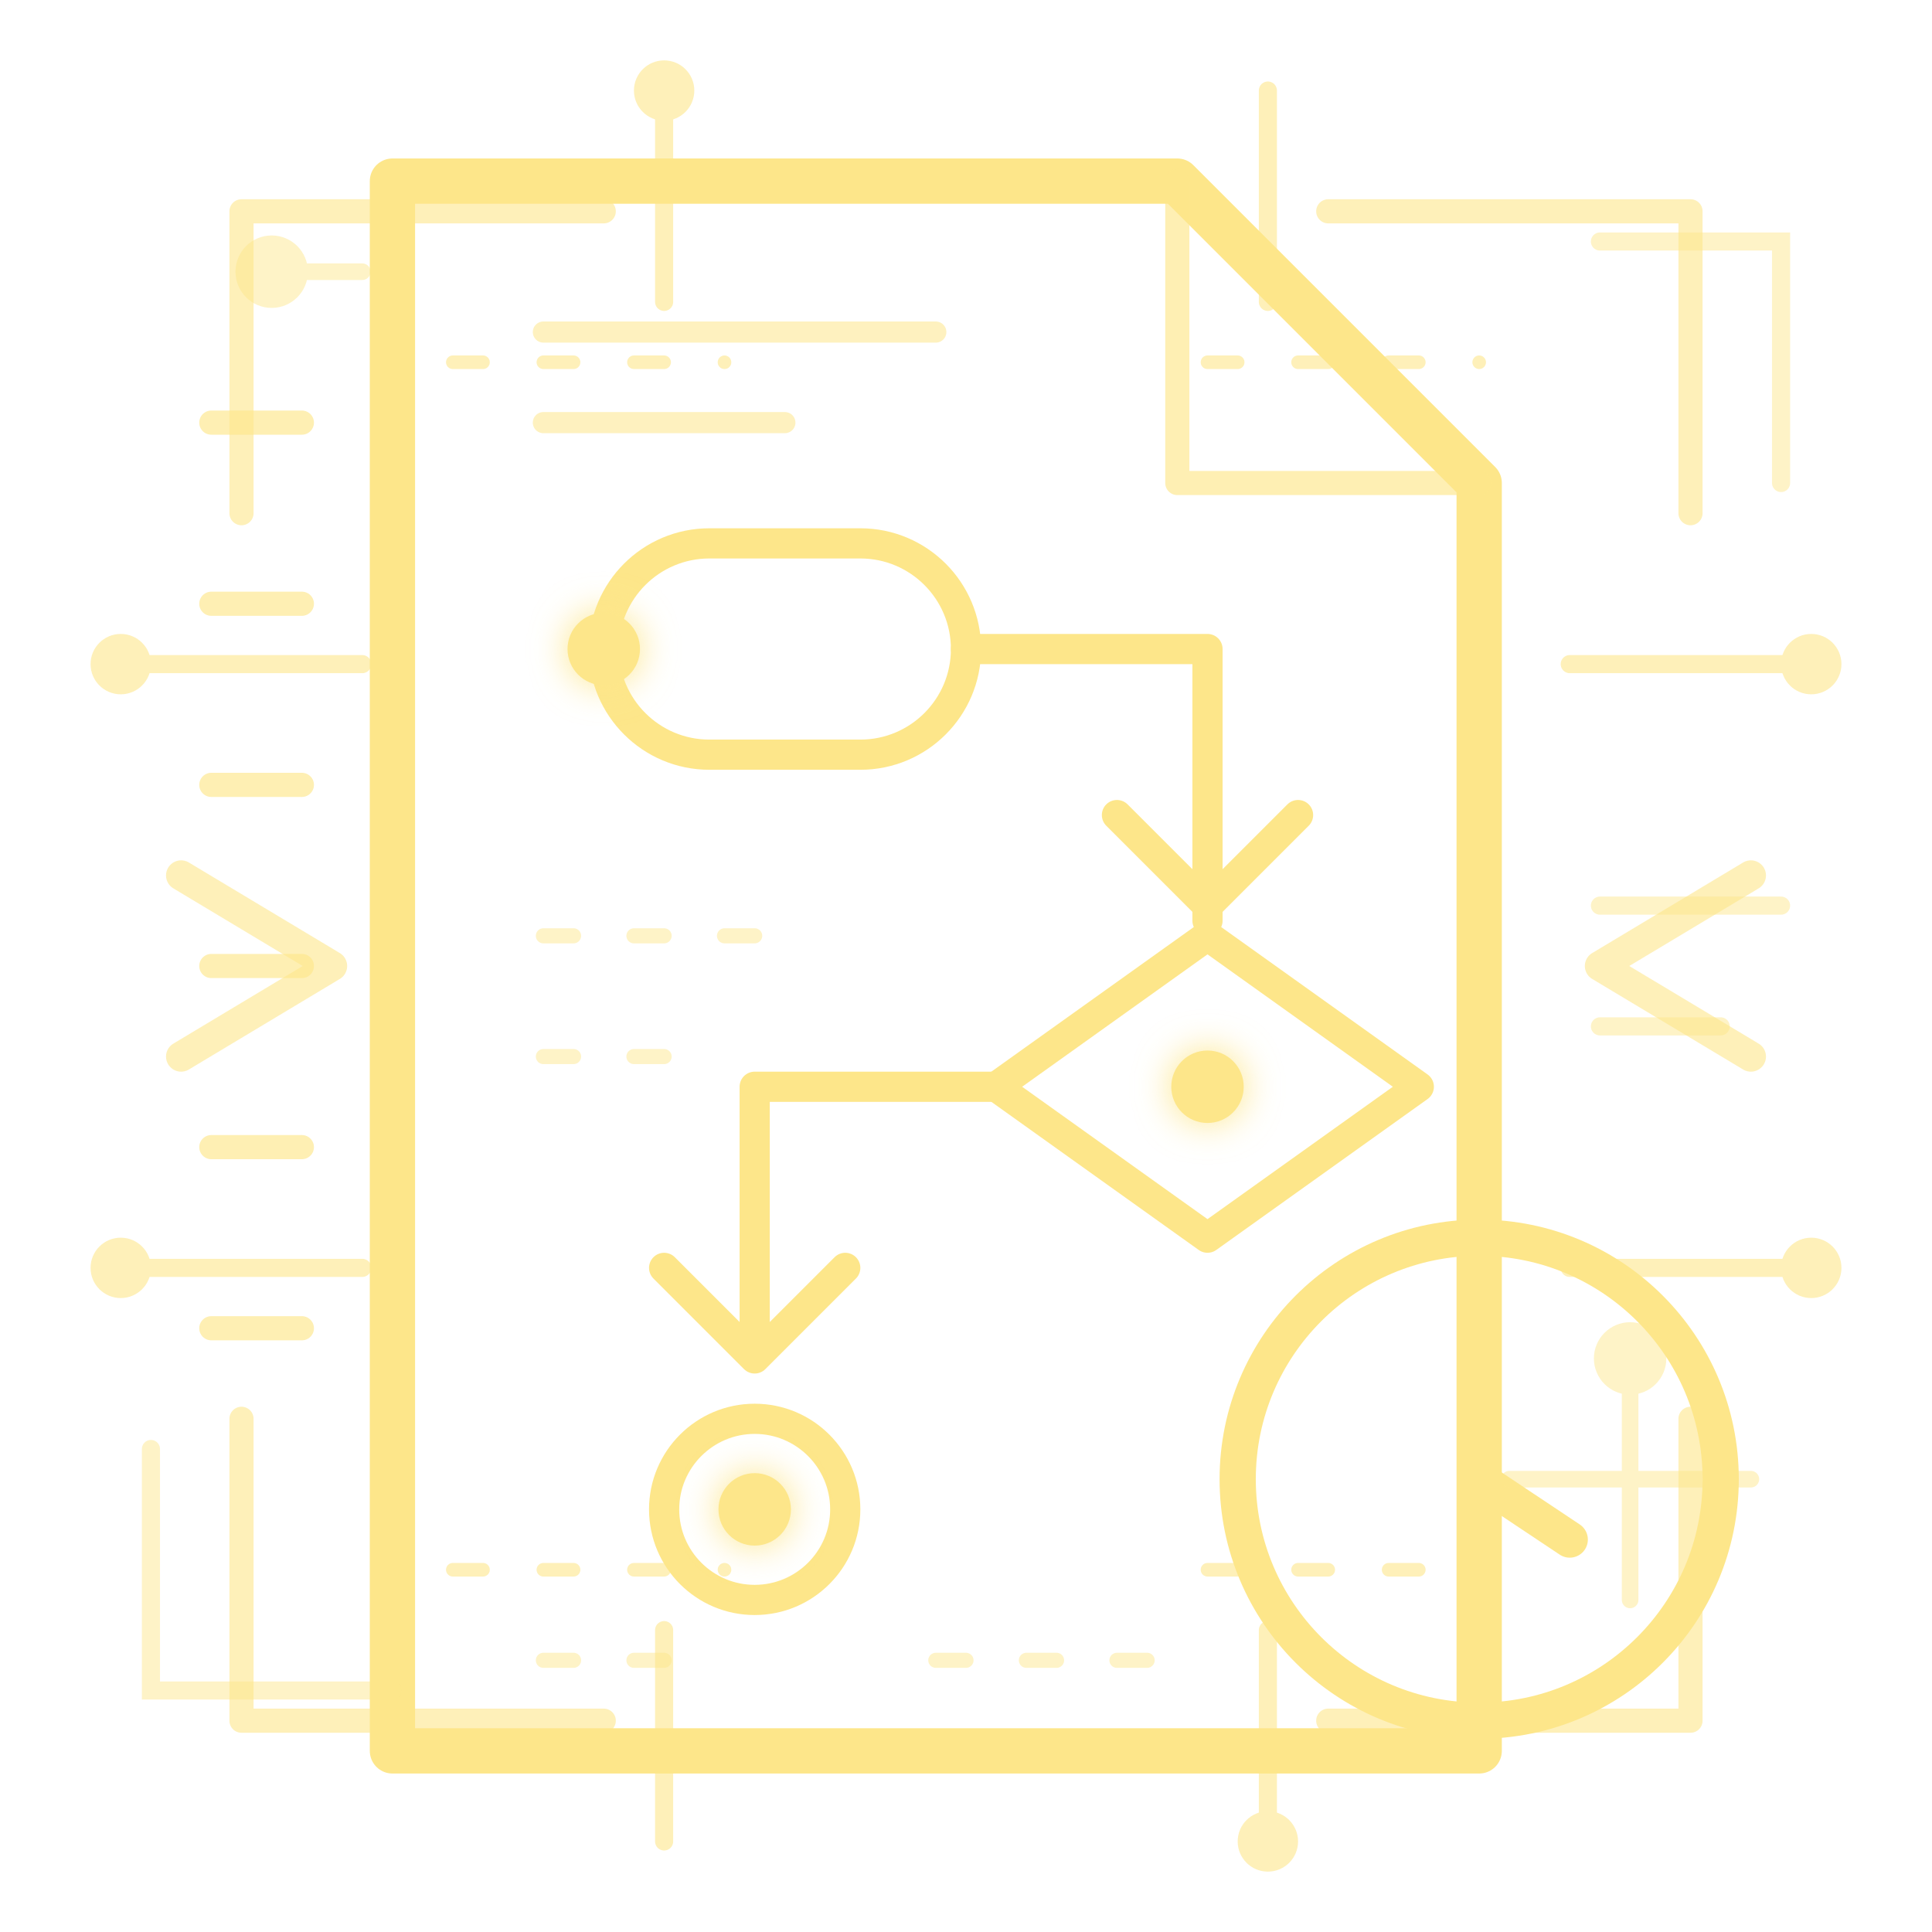
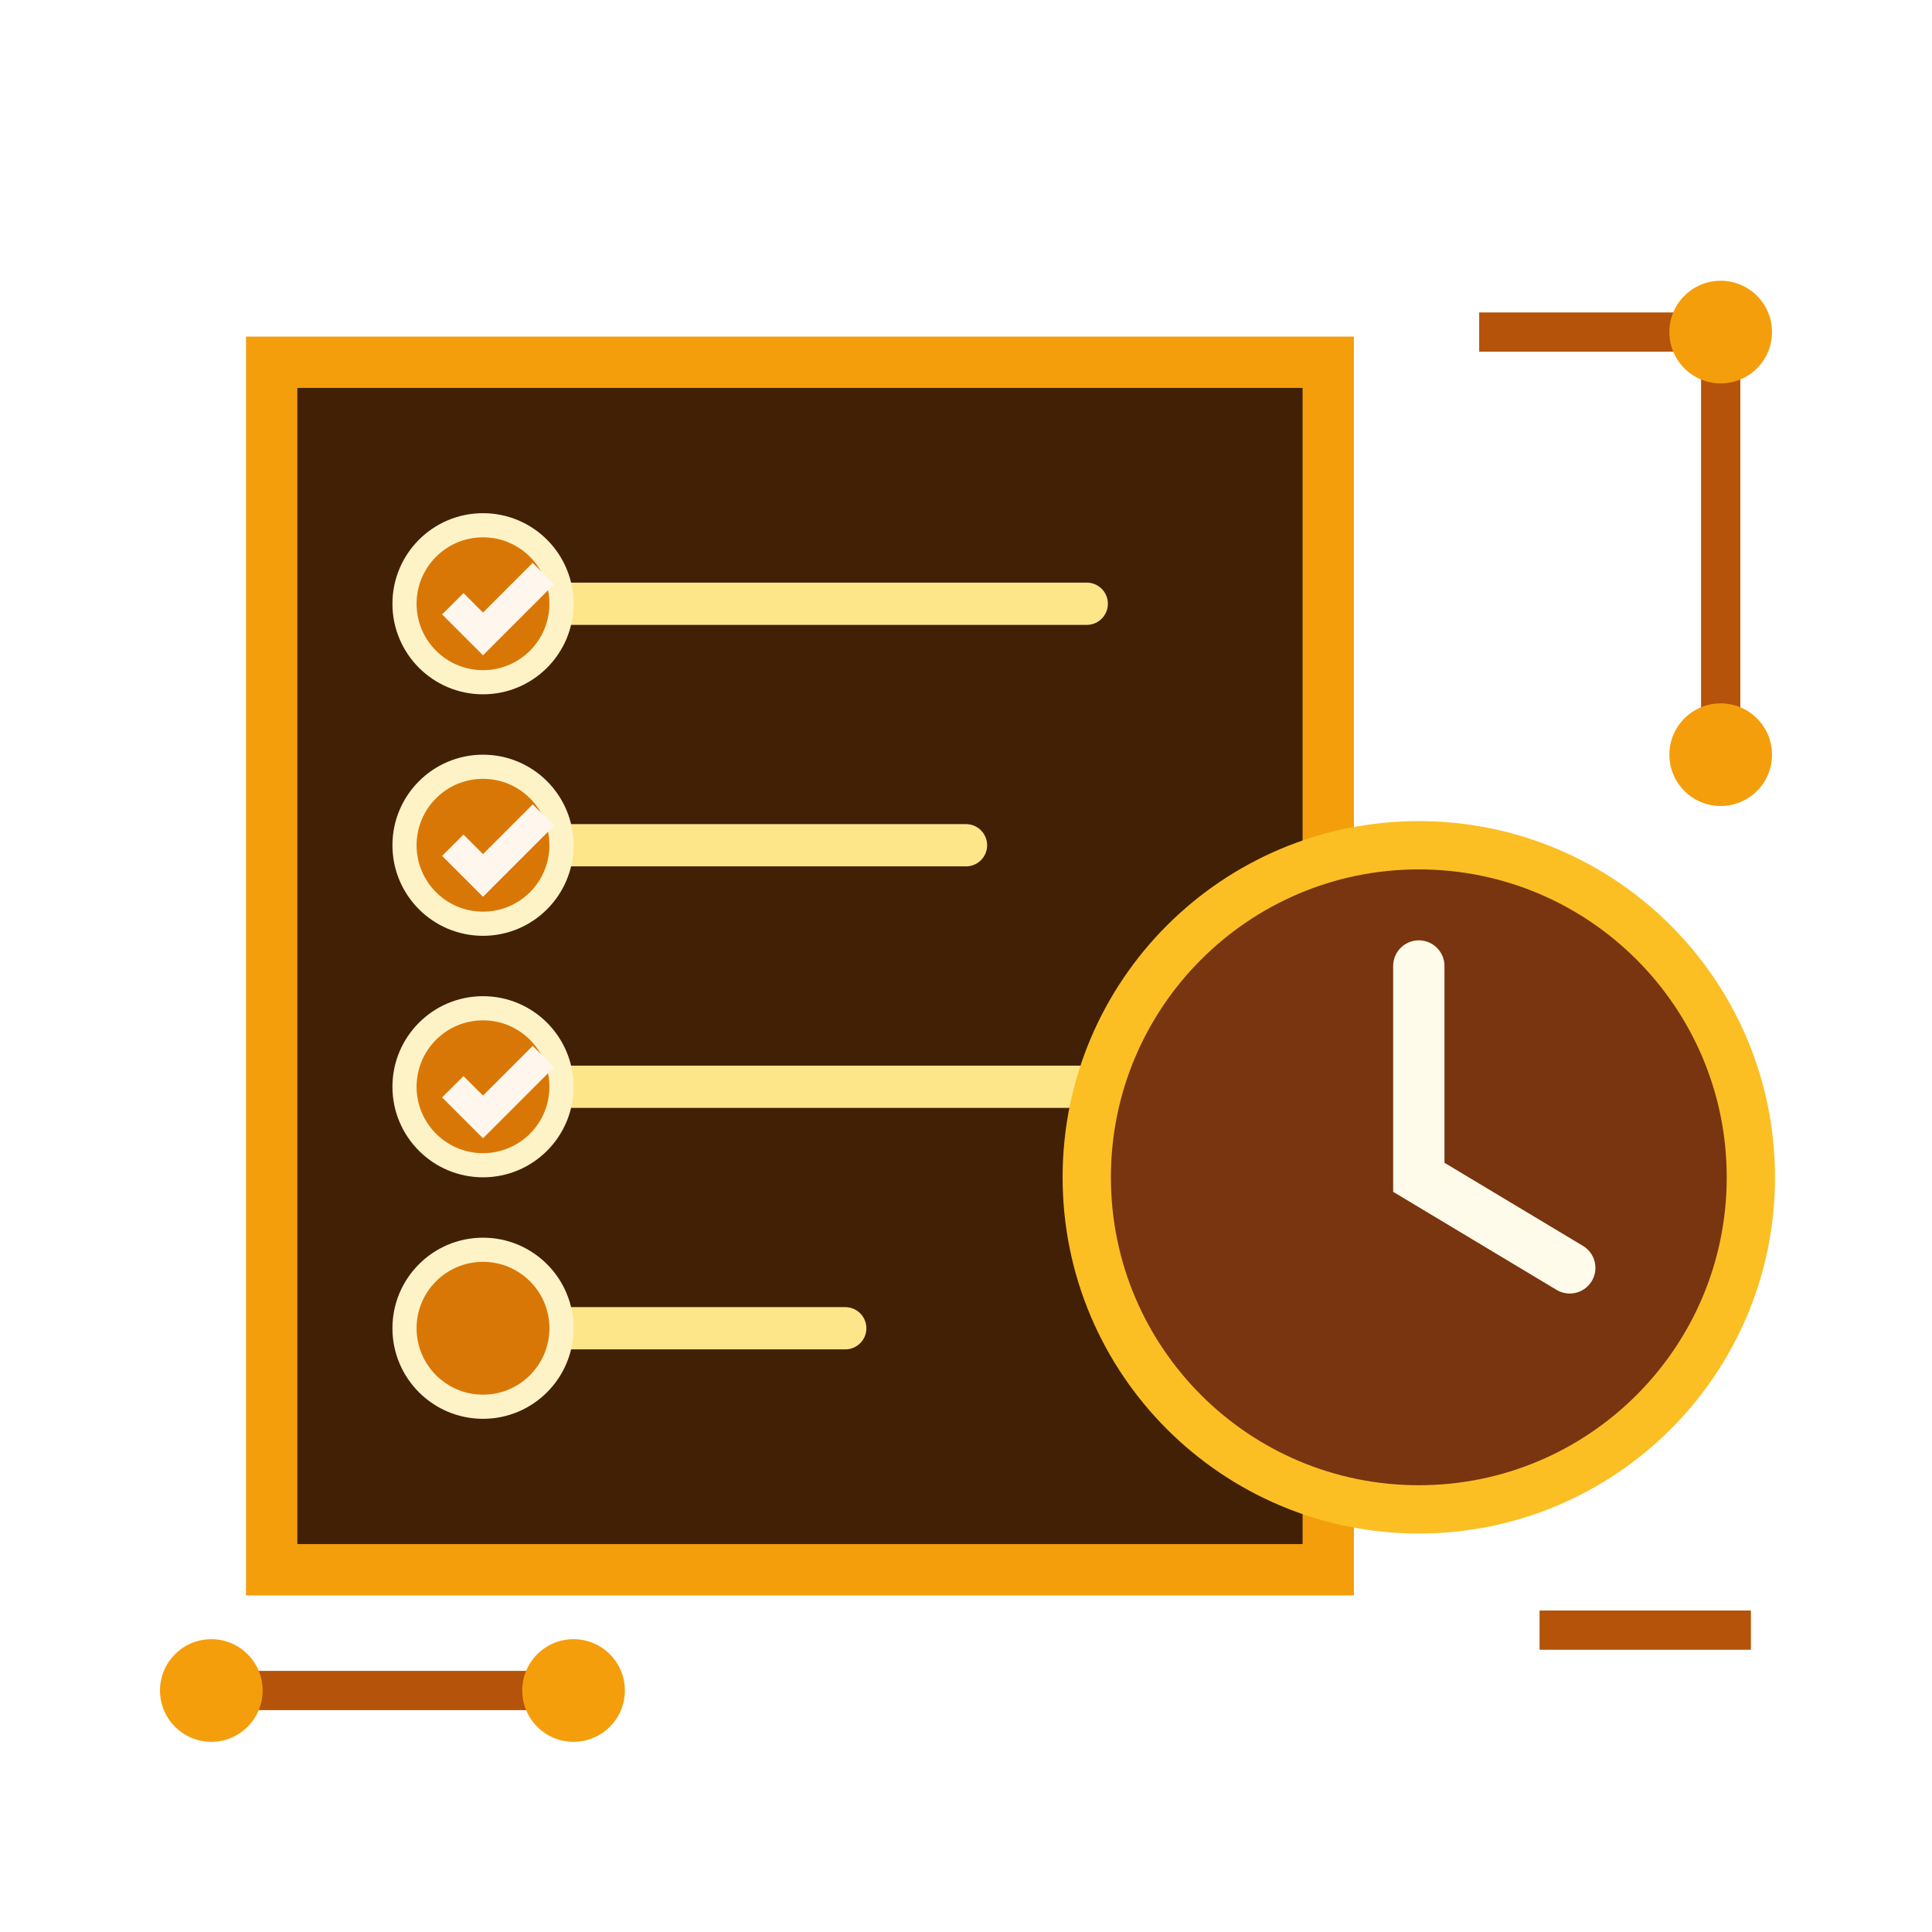
<svg xmlns="http://www.w3.org/2000/svg" viewBox="0 0 64 64" fill="none" role="img" aria-label="Planificador de acción">
-   <g stroke="url(#np)" fill="none" stroke-linecap="round" stroke-linejoin="round" opacity=".6">
-     <path d="M8 17V7h12m24 0h12v10M8 47v10h12m24 0h12V47" stroke-width=".8" />
-     <path d="M4 22h8m40 0h8M4 42h8m40 0h8M22 3v7m20-7v7M22 54v7m20-7v7" stroke-width=".6" />
-     <path d="M15 12h9m16 0h9M15 52h9m16 0h9" stroke-width=".45" stroke-dasharray="1 2" />
-     <path d="m6 29 5 3-5 3m52-6-5 3 5 3" />
-     <g fill="url(#np)" stroke="none">
-       <circle cx="4" cy="22" r="1" />
-       <circle cx="60" cy="22" r="1" />
-       <circle cx="4" cy="42" r="1" />
-       <circle cx="60" cy="42" r="1" />
-       <circle cx="22" cy="3" r="1" />
-       <circle cx="42" cy="61" r="1" />
-     </g>
+   <path d="M9 12h35v40H9V12Z" fill="#422006" stroke="#f59e0b" stroke-width="1.7" />
+   <path d="M16 20h20M16 28h16M16 36h20M16 44h12" stroke="#fde68a" stroke-width="1.4" stroke-linecap="round" />
+   <g fill="#d97706" stroke="#fef3c7" stroke-width=".8">
+     <circle cx="16" cy="20" r="2.6" />
+     <circle cx="16" cy="28" r="2.6" />
+     <circle cx="16" cy="36" r="2.6" />
+     <circle cx="16" cy="44" r="2.6" />
  </g>
-   <defs>
-     <linearGradient id="np" x1="7" y1="6" x2="57" y2="58">
-       <stop stop-color="#fde68a" />
-       <stop offset=".48" stop-color="#f59e0b" />
-       <stop offset="1" stop-color="#38bdf8" />
-     </linearGradient>
-     <filter id="npg">
-       <feGaussianBlur stdDeviation=".6" result="b" />
-       <feMerge>
-         <feMergeNode in="b" />
-         <feMergeNode in="SourceGraphic" />
-       </feMerge>
-     </filter>
-   </defs>
-   <style>.step{animation:step 2.7s ease-in-out infinite}.step:nth-child(2){animation-delay:-.9s}.step:nth-child(3){animation-delay:-1.8s}@keyframes step{50%{opacity:.35}}@media(prefers-reduced-motion:reduce){.step{animation:none}}</style>
-   <g stroke="url(#np)" stroke-linecap="round" stroke-linejoin="round">
-     <path d="M13 6h26l10 10v42H13Z" stroke-width="1.5" />
-     <path d="M39 6v10h10M7 14h3m-3 6h3m-3 6h3m-3 6h3m-3 6h3m-3 6h3" stroke-width=".8" opacity=".65" />
-     <g class="step">
-       <rect x="20" y="18" width="12" height="7" rx="3.5" />
-       <path d="M32 21.5h8v9" />
-       <path d="m40 30-3-3m3 3 3-3" />
-     </g>
-     <g class="step">
-       <path d="m40 31 7 5-7 5-7-5Z" />
-     </g>
-     <g class="step">
-       <path d="M33 36h-8v9m0 0-3-3m3 3 3-3" />
-       <circle cx="25" cy="50" r="3" />
-     </g>
-     <circle cx="49" cy="49" r="8" stroke-width="1.2" />
-     <path d="M49 44v5l3 2" stroke-width="1.2" />
-     <path d="M18 11h13M18 14h8" stroke-width=".7" opacity=".55" />
-     <g fill="url(#np)" stroke="none" filter="url(#npg)">
-       <circle cx="20" cy="21.5" r="1.2" />
-       <circle cx="40" cy="36" r="1.2" />
-       <circle cx="25" cy="50" r="1.2" />
-     </g>
-   </g>
-   <g stroke="url(#np)" stroke-linecap="round" opacity=".48">
-     <path d="M53 8h6v8M5 48v8h8M53 30h6m-6 4h4" stroke-width=".6" />
-     <path d="M18 31h8m-8 4h5M31 55h7M18 55h5" stroke-width=".5" stroke-dasharray="1 2" />
-     <path d="M54 45v8m-4-4h8M9 9h3" stroke-width=".55" />
-     <circle cx="54" cy="45" r=".7" />
-     <circle cx="9" cy="9" r=".7" />
+   <path d="m15 20 1 1 2-2m-3 9 1 1 2-2m-3 9 1 1 2-2" stroke="#fff7ed" stroke-width="1" />
+   <circle cx="47" cy="39" r="11" fill="#78350f" stroke="#fbbf24" stroke-width="1.6" />
+   <path d="M47 32v7l5 3" stroke="#fffbeb" stroke-width="1.7" stroke-linecap="round" />
+   <path d="M49 11h8v14M7 56h12M51 54h7" stroke="#b45309" stroke-width="1.3" />
+   <g fill="#f59e0b">
+     <circle cx="57" cy="11" r="1.7" />
+     <circle cx="57" cy="25" r="1.7" />
+     <circle cx="7" cy="56" r="1.7" />
+     <circle cx="19" cy="56" r="1.7" />
  </g>
</svg>
